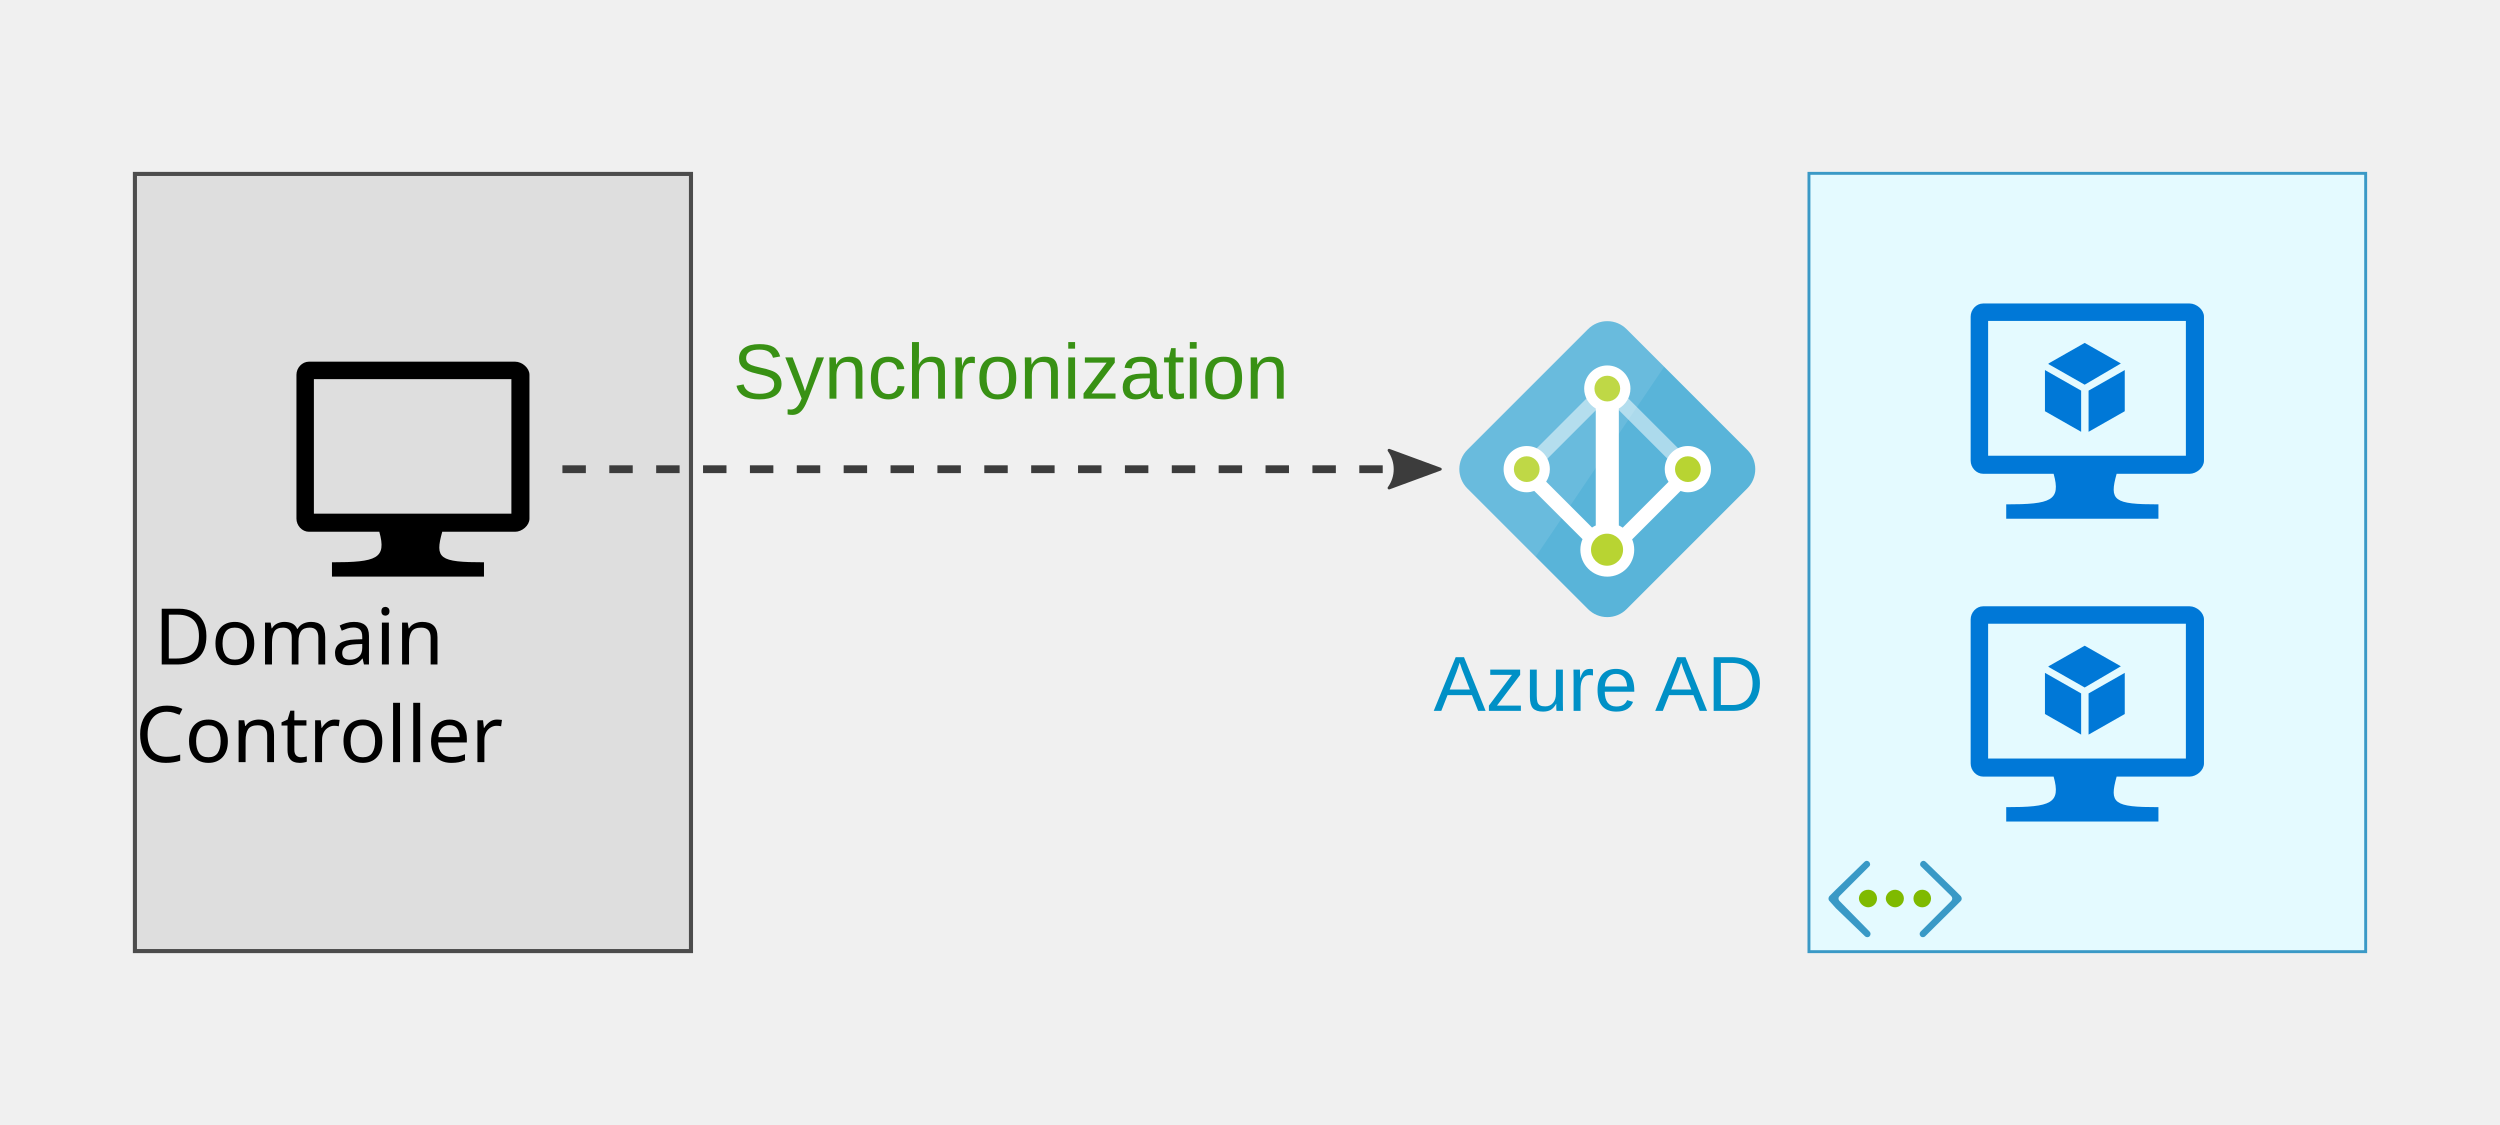
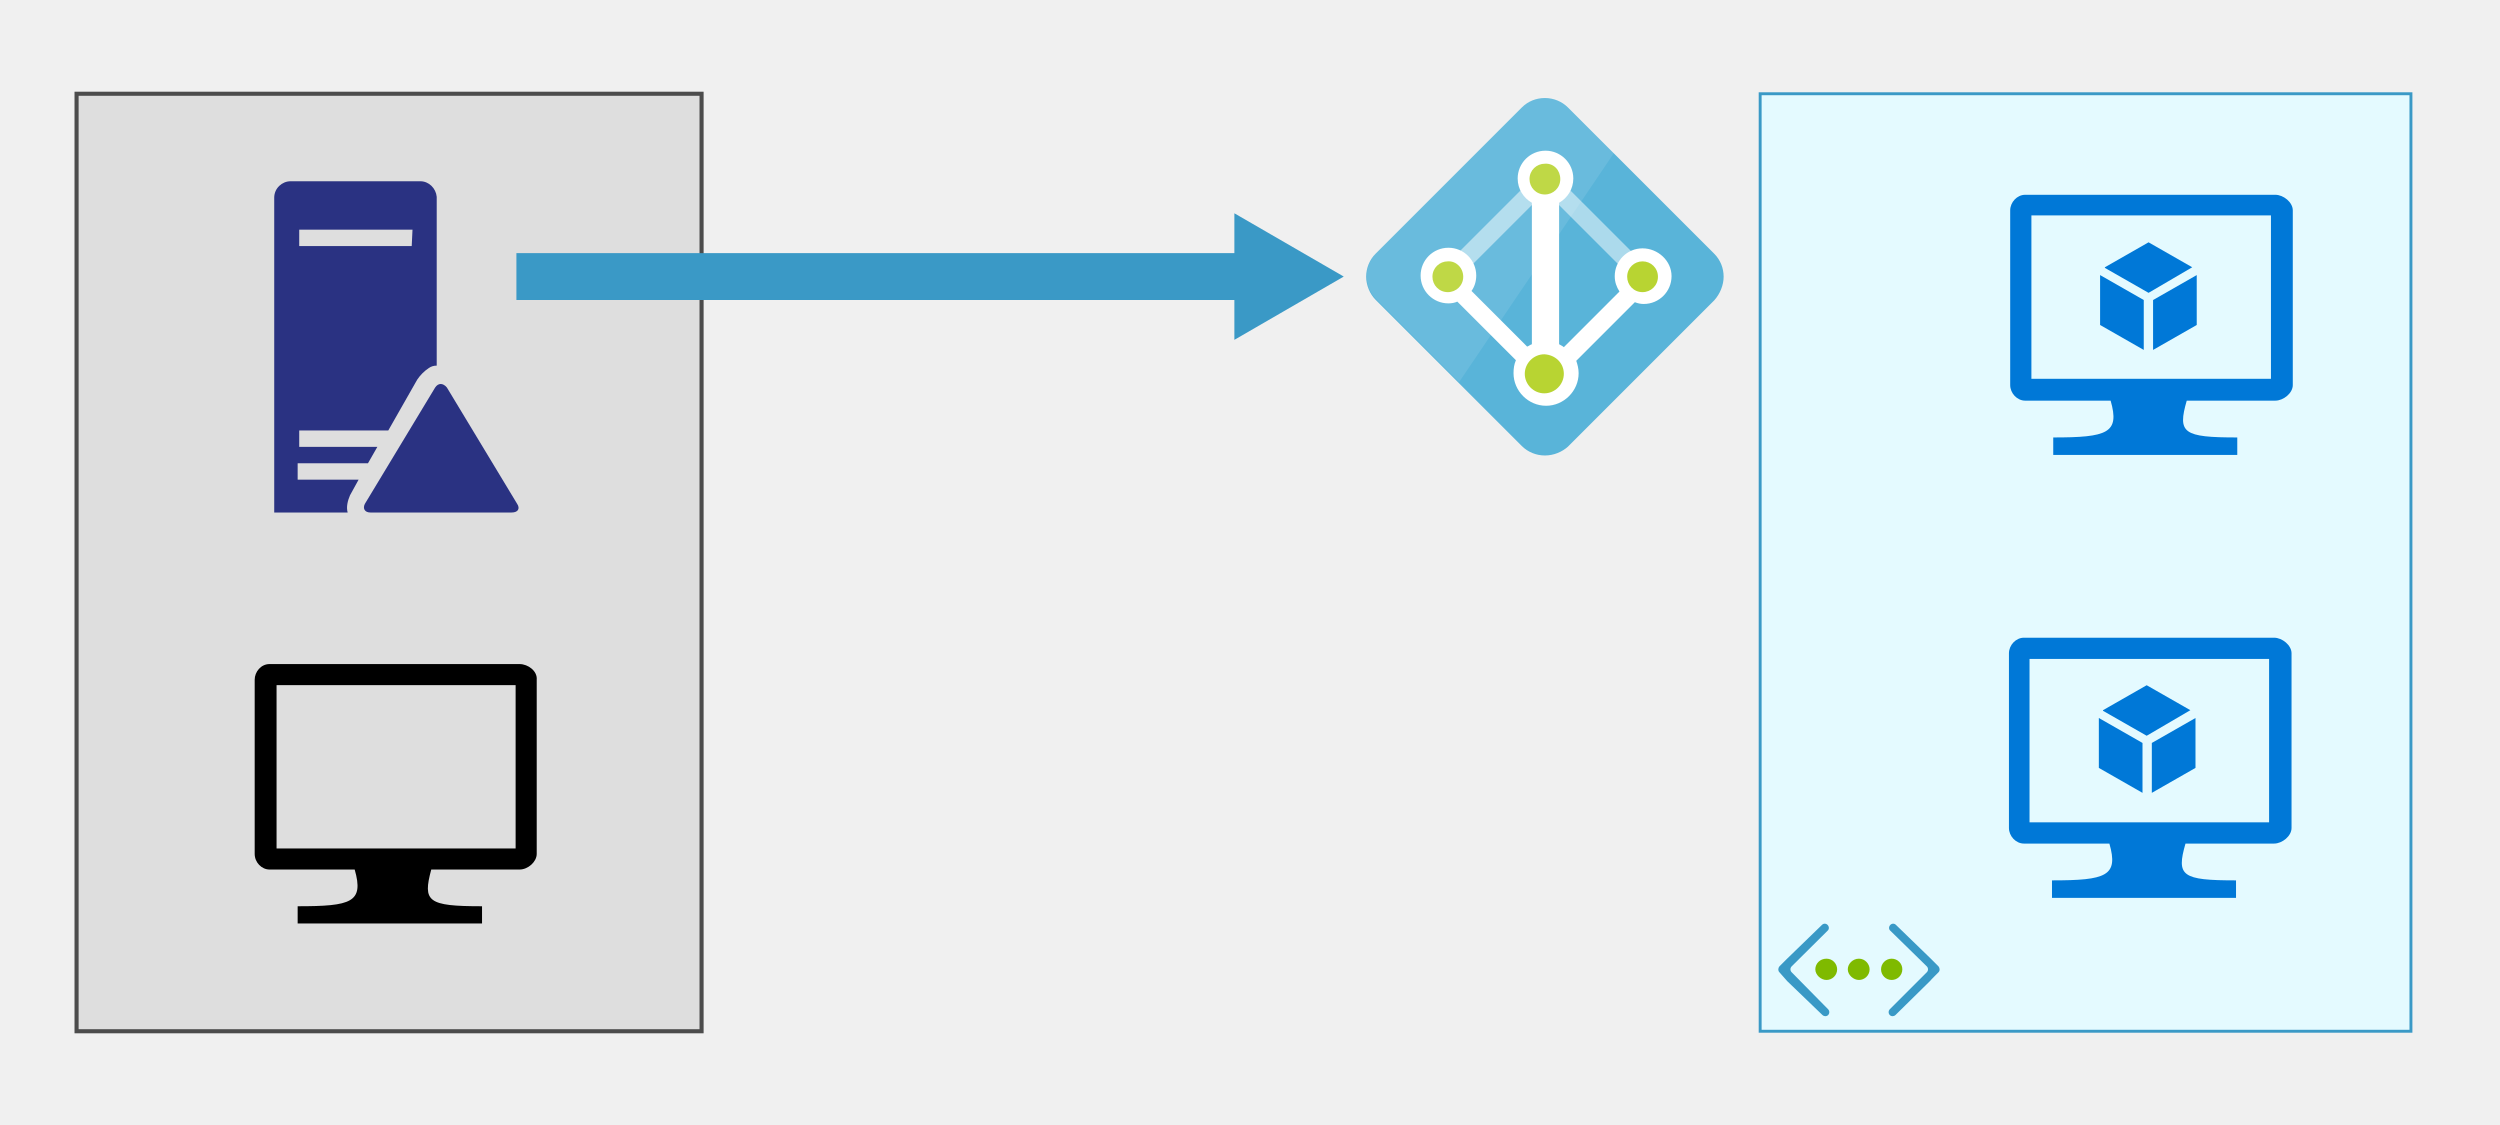
- <svg xmlns="http://www.w3.org/2000/svg" xmlns:ns1="http://schemas.microsoft.com/visio/2003/SVGExtensions/" width="320" height="144" viewBox="0 0 320 144" id="svg8983" version="1.1">
-   <defs id="defs8985">
-     <marker style="overflow:visible" id="marker6513" refX="0" refY="0" orient="auto">
-       <path transform="scale(-0.6,-0.6)" d="M 8.719,4.034 -2.207,0.016 8.719,-4.002 c -1.745,2.372 -1.735,5.617 -6e-7,8.035 z" style="fill:#3c3c3c;fill-opacity:1;fill-rule:evenodd;stroke:#3c3c3c;stroke-width:0.625;stroke-linejoin:round;stroke-opacity:1" id="path6515" />
-     </marker>
-     <marker orient="auto" refY="0" refX="0" id="marker5209" style="overflow:visible">
-       <path id="path5211" style="fill:#3c3c3c;fill-opacity:1;fill-rule:evenodd;stroke:#3c3c3c;stroke-width:0.625;stroke-linejoin:round;stroke-opacity:1" d="M 8.719,4.034 -2.207,0.016 8.719,-4.002 c -1.745,2.372 -1.735,5.617 -6e-7,8.035 z" transform="scale(-0.6,-0.6)" />
-     </marker>
-     <marker style="overflow:visible" id="marker4541" refX="0" refY="0" orient="auto">
-       <path transform="scale(0.6,0.6)" d="M 8.719,4.034 -2.207,0.016 8.719,-4.002 c -1.745,2.372 -1.735,5.617 -6e-7,8.035 z" style="fill:#3c3c3c;fill-opacity:1;fill-rule:evenodd;stroke:#3c3c3c;stroke-width:0.625;stroke-linejoin:round;stroke-opacity:1" id="path4543" />
-     </marker>
-     <marker style="overflow:visible" id="marker8745" refX="0" refY="0" orient="auto">
-       <path transform="scale(-0.6,-0.6)" d="M 8.719,4.034 -2.207,0.016 8.719,-4.002 c -1.745,2.372 -1.735,5.617 -6e-7,8.035 z" style="fill:#3c3c3c;fill-opacity:1;fill-rule:evenodd;stroke:#3c3c3c;stroke-width:0.625;stroke-linejoin:round;stroke-opacity:1" id="path8747" />
-     </marker>
-   </defs>
+ <svg xmlns="http://www.w3.org/2000/svg" version="1.1" id="svg8983" x="0px" y="0px" viewBox="0 0 320 144" style="enable-background:new 0 0 320 144;" xml:space="preserve">
+   <style type="text/css">
+ 	.st0{fill-opacity:7.692309e-02;stroke:#4C4C4C;stroke-width:0.524;}
+ 	.st1{fill:none;}
+ 	.st2{fill:#59B4D9;}
+ 	.st3{fill:#FFFFFF;}
+ 	.st4{opacity:0.5;fill:#FFFFFF;enable-background:new    ;}
+ 	.st5{fill:#B8D432;}
+ 	.st6{opacity:0.1;fill:#FFFFFF;enable-background:new    ;}
+ 	.st7{fill:#2A3282;}
+ 	.st8{fill:none;stroke:#3A99C6;stroke-width:6;}
+ 	.st9{fill:#3A99C6;}
+ 	.st10{fill:#E4FAFF;stroke:#3A99C6;stroke-width:0.374;}
+ 	.st11{fill:#0078D7;}
+ 	.st12{fill:#3999C6;}
+ 	.st13{fill:#7FBA00;}
+ </style>
  <g id="layer1" transform="translate(0,-908.3622)">
-     <g transform="matrix(0.6623822,0,0,0.6623822,24.34211,902.8299)" id="Layer_1-0" />
+     <g id="Layer_1-0" transform="matrix(0.6623822,0,0,0.6623822,24.34211,902.8299)">
+ 	</g>
    <g id="File_x2C__general" transform="translate(163.8411,826.9531)">
-       </g>
-     <g id="Message" transform="translate(163.8411,826.9531)" />
-     <g id="Monitor" transform="translate(163.8411,826.9531)" />
-     <g id="Monitor_running_apps" transform="translate(163.8411,826.9531)" />
-     <g id="Mouse" transform="translate(163.8411,826.9531)" />
-     <g id="Network_card" transform="translate(163.8411,826.9531)" />
-     <g id="Not_allowed" transform="translate(163.8411,826.9531)" />
-     <g id="Performance" transform="translate(163.8411,826.9531)" />
-     <g id="Phone" transform="translate(163.8411,826.9531)" />
-     <g id="Plug_and_play" transform="translate(163.8411,826.9531)" />
-     <g id="Powershell_script_file" transform="translate(163.8411,826.9531)" />
-     <g id="Protocol_stack" transform="translate(163.8411,826.9531)" />
-     <g id="Queue_x2C__general" transform="translate(163.8411,826.9531)" />
-     <g id="RMS_connector" transform="translate(163.8411,826.9531)" />
-     <g transform="translate(163.8411,826.9531)" id="paths">
-       <g id="Access_control" />
-       <g id="Azure_active_directory" />
-       <g id="Generic_code" />
-       <g id="Laptop" />
-       <g id="Load_balancer" />
-       <g id="Lock_x2C__protected" />
-     </g>
-     <g transform="translate(163.8411,826.9531)" id="symbols" />
-     <g transform="translate(163.8411,826.9531)" id="slices" />
-     <g transform="matrix(0.6623822,0,0,0.6623822,16.22191,901.9255)" id="Layer_1-0-8" />
+ 		</g>
+     <g id="Message" transform="translate(163.8411,826.9531)">
+ 	</g>
+     <g id="Monitor" transform="translate(163.8411,826.9531)">
+ 	</g>
+     <g id="Monitor_running_apps" transform="translate(163.8411,826.9531)">
+ 	</g>
+     <g id="Mouse" transform="translate(163.8411,826.9531)">
+ 	</g>
+     <g id="Network_card" transform="translate(163.8411,826.9531)">
+ 	</g>
+     <g id="Not_allowed" transform="translate(163.8411,826.9531)">
+ 	</g>
+     <g id="Performance" transform="translate(163.8411,826.9531)">
+ 	</g>
+     <g id="Phone" transform="translate(163.8411,826.9531)">
+ 	</g>
+     <g id="Plug_and_play" transform="translate(163.8411,826.9531)">
+ 	</g>
+     <g id="Powershell_script_file" transform="translate(163.8411,826.9531)">
+ 	</g>
+     <g id="Protocol_stack" transform="translate(163.8411,826.9531)">
+ 	</g>
+     <g id="Queue_x2C__general" transform="translate(163.8411,826.9531)">
+ 	</g>
+     <g id="RMS_connector" transform="translate(163.8411,826.9531)">
+ 	</g>
+     <g id="paths" transform="translate(163.8411,826.9531)">
+       <g id="Access_control">
+ 		</g>
+       <g id="Azure_active_directory">
+ 		</g>
+       <g id="Generic_code">
+ 		</g>
+       <g id="Laptop">
+ 		</g>
+       <g id="Load_balancer">
+ 		</g>
+       <g id="Lock_x2C__protected">
+ 		</g>
+     </g>
+     <g id="symbols" transform="translate(163.8411,826.9531)">
+ 	</g>
+     <g id="slices" transform="translate(163.8411,826.9531)">
+ 	</g>
+     <g id="Layer_1-0-8" transform="matrix(0.6623822,0,0,0.6623822,16.22191,901.9255)">
+ 	</g>
    <g id="File_x2C__general-9" transform="translate(155.7209,826.0487)">
-       </g>
-     <g id="Message-5" transform="translate(155.7209,826.0487)" />
-     <g id="Monitor-9" transform="translate(155.7209,826.0487)" />
-     <g id="Monitor_running_apps-8" transform="translate(155.7209,826.0487)" />
-     <g id="Mouse-2" transform="translate(155.7209,826.0487)" />
-     <g id="Network_card-4" transform="translate(155.7209,826.0487)" />
-     <g id="Not_allowed-1" transform="translate(155.7209,826.0487)" />
-     <g id="Performance-1" transform="translate(155.7209,826.0487)" />
-     <g id="Phone-2" transform="translate(155.7209,826.0487)" />
-     <g id="Plug_and_play-4" transform="translate(155.7209,826.0487)" />
-     <g id="Powershell_script_file-4" transform="translate(155.7209,826.0487)" />
-     <g id="Protocol_stack-4" transform="translate(155.7209,826.0487)" />
-     <g id="Queue_x2C__general-4" transform="translate(155.7209,826.0487)" />
-     <g id="RMS_connector-7" transform="translate(155.7209,826.0487)" />
-     <g transform="translate(155.7209,826.0487)" id="paths-6">
-       <g id="Access_control-4" />
-       <g id="Azure_active_directory-3" />
-       <g id="Generic_code-8" />
-       <g id="Laptop-7" />
-       <g id="Load_balancer-8" />
-       <g id="Lock_x2C__protected-4" />
-     </g>
-     <g transform="translate(155.7209,826.0487)" id="symbols-8" />
-     <g transform="translate(155.7209,826.0487)" id="slices-2" />
-     <g transform="matrix(0.06125617,0,0,0.06125617,168.9206,919.1878)" id="Layer_1_1_">
+ 		</g>
+     <g id="Message-5" transform="translate(155.7209,826.0487)">
+ 	</g>
+     <g id="Monitor-9" transform="translate(155.7209,826.0487)">
+ 	</g>
+     <g id="Monitor_running_apps-8" transform="translate(155.7209,826.0487)">
+ 	</g>
+     <g id="Mouse-2" transform="translate(155.7209,826.0487)">
+ 	</g>
+     <g id="Network_card-4" transform="translate(155.7209,826.0487)">
+ 	</g>
+     <g id="Not_allowed-1" transform="translate(155.7209,826.0487)">
+ 	</g>
+     <g id="Performance-1" transform="translate(155.7209,826.0487)">
+ 	</g>
+     <g id="Phone-2" transform="translate(155.7209,826.0487)">
+ 	</g>
+     <g id="Plug_and_play-4" transform="translate(155.7209,826.0487)">
+ 	</g>
+     <g id="Powershell_script_file-4" transform="translate(155.7209,826.0487)">
+ 	</g>
+     <g id="Protocol_stack-4" transform="translate(155.7209,826.0487)">
+ 	</g>
+     <g id="Queue_x2C__general-4" transform="translate(155.7209,826.0487)">
+ 	</g>
+     <g id="RMS_connector-7" transform="translate(155.7209,826.0487)">
+ 	</g>
+     <g id="paths-6" transform="translate(155.7209,826.0487)">
+       <g id="Access_control-4">
+ 		</g>
+       <g id="Azure_active_directory-3">
+ 		</g>
+       <g id="Generic_code-8">
+ 		</g>
+       <g id="Laptop-7">
+ 		</g>
+       <g id="Load_balancer-8">
+ 		</g>
+       <g id="Lock_x2C__protected-4">
+ 		</g>
+     </g>
+     <g id="symbols-8" transform="translate(155.7209,826.0487)">
+ 	</g>
+     <g id="slices-2" transform="translate(155.7209,826.0487)">
+ 	</g>
+     <g id="Layer_1_1_" transform="matrix(0.06125617,0,0,0.06125617,168.9206,919.1878)">
      <g id="File_x2C__general-6">
-         </g>
-     </g>
-     <g transform="matrix(0.06125617,0,0,0.06125617,168.9206,919.1878)" id="Access_control-2" />
-     <g transform="matrix(0.06125617,0,0,0.06125617,168.9206,919.1878)" id="Azure_active_directory-8" />
-     <g transform="matrix(0.06125617,0,0,0.06125617,168.9206,919.1878)" id="symbols-6" />
-     <g transform="translate(143.3685,787.9253)" id="Layer_1_1_-0" />
-     <g transform="translate(143.3685,787.9253)" id="Access_control-7" />
-     <g transform="translate(143.3685,787.9253)" id="Azure_active_directory-9" />
-     <g transform="translate(143.3685,787.9253)" id="symbols-7" />
-   </g>
-   <g id="layer3" />
-   <g id="layer2">
-     <g id="g4687" transform="translate(7.555499,0.667242)">
-       <g id="g4339" transform="translate(3.1115609e-6,7.981538)">
-         <rect style="fill:#000000;fill-opacity:0.077;stroke:#4c4c4c;stroke-width:0.524;stroke-miterlimit:4;stroke-dasharray:none;stroke-opacity:1" id="rect11496" width="71.176" height="99.476" x="9.714" y="13.613" />
-         <rect style="fill:#e4faff;stroke:#3a99c6;stroke-width:0.374;stroke-linecap:butt" id="rect11512" class="st1" height="99.626" width="71.259" y="13.538" x="223.991" />
-         <path id="path6511" d="m 64.434,51.411 111.042,0" style="fill:none;fill-rule:evenodd;stroke:#3c3c3c;stroke-width:1;stroke-linecap:butt;stroke-linejoin:miter;stroke-miterlimit:4;stroke-dasharray:3, 3;stroke-dashoffset:0;stroke-opacity:1;marker-end:url(#marker6513)" />
-         <text xml:space="preserve" style="font-style:normal;font-variant:normal;font-weight:normal;font-stretch:normal;font-size:10px;line-height:125%;font-family:sans-serif;-inkscape-font-specification:'sans-serif, Normal';text-align:center;letter-spacing:0px;word-spacing:0px;writing-mode:lr-tb;text-anchor:middle;fill:#000000;fill-opacity:1;stroke:none;stroke-width:1px;stroke-linecap:butt;stroke-linejoin:miter;stroke-opacity:1" x="45.007" y="76.405" id="text5730">
-           <tspan id="tspan5732" x="45.007" y="76.405">Domain</tspan>
-           <tspan x="45.007" y="88.905" id="tspan5734">Controller</tspan>
-         </text>
-         <path id="path11518" d="m 58.38,37.646 -26.395,0 c -0.877,0 -1.595,0.797 -1.595,1.675 l 0,18.421 c 0,0.877 0.718,1.675 1.595,1.675 l 9.011,0 c 0.957,3.429 -0.319,3.907 -6.06,3.907 l 0,1.834 7.257,0 5.343,0 6.858,0 0,-1.834 c -5.742,0 -6.3,-0.479 -5.343,-3.907 l 9.33,0 c 0.877,0 1.834,-0.797 1.834,-1.675 l 0,-18.421 c 0,-0.877 -0.957,-1.675 -1.834,-1.675 z m -0.478,2.233 0,17.224 -25.279,0 0,-17.224 25.279,0 0,0 z" style="fill:#000000;fill-opacity:1" />
-         <g id="g5593" transform="matrix(0.7575634,0,0,0.7575634,-81.03667,-849.1827)">
-           <path id="path3" d="m 368.572,1213.791 c -1.232,0 -2.392,-0.48 -3.261,-1.352 l -20.389,-20.388 c -0.859,-0.859 -1.351,-2.046 -1.351,-3.261 0,-1.214 0.492,-2.402 1.351,-3.26 l 20.389,-20.388 c 0.871,-0.872 2.029,-1.352 3.261,-1.352 1.231,0 2.39,0.48 3.261,1.352 l 20.386,20.388 c 0.873,0.868 1.352,2.027 1.352,3.26 0,1.233 -0.479,2.392 -1.353,3.263 l -20.385,20.386 c -0.87,0.872 -2.03,1.352 -3.261,1.352" style="fill:#59b4d9" />
-           <path id="path5" d="m 382.185,1184.883 c -2.16,0 -3.91,1.75 -3.91,3.909 0,0.792 0.239,1.527 0.645,2.143 l -7.744,7.744 c -0.206,-0.144 -0.427,-0.264 -0.656,-0.373 l 0,-19.757 c 1.167,-0.676 1.961,-1.924 1.961,-3.37 0,-2.159 -1.75,-3.909 -3.91,-3.909 -2.158,0 -3.908,1.75 -3.908,3.909 0,1.446 0.794,2.694 1.96,3.37 l 0,19.756 c -0.219,0.104 -0.434,0.216 -0.632,0.353 l -7.753,-7.753 c 0.394,-0.61 0.628,-1.333 0.628,-2.113 0,-2.159 -1.75,-3.909 -3.908,-3.909 -2.16,0 -3.91,1.75 -3.91,3.909 0,2.159 1.75,3.909 3.91,3.909 0.448,0 0.872,-0.091 1.274,-0.23 l 8.15,8.15 c -0.234,0.548 -0.364,1.15 -0.364,1.783 0,2.513 2.038,4.551 4.551,4.551 2.514,0 4.551,-2.038 4.551,-4.551 0,-0.621 -0.126,-1.212 -0.351,-1.751 l 8.173,-8.172 c 0.392,0.132 0.804,0.22 1.241,0.22 2.158,0 3.908,-1.75 3.908,-3.909 0,-2.159 -1.749,-3.909 -3.906,-3.909 z" style="fill:#ffffff" />
-           <rect id="rect7" height="20.676" width="2.523" transform="matrix(-0.7070068,0.7072068,-0.7072068,-0.7070068,0,0)" y="-1112.069" x="569.188" style="opacity:0.5;fill:#ffffff" />
-           <rect id="rect9" height="20.677" width="2.524" transform="matrix(0.7071068,0.7071068,-0.7071068,0.7071068,0,0)" y="570.232" x="1090.291" style="opacity:0.5;fill:#ffffff" />
-           <path id="path11" d="m 371.236,1202.404 c 0,1.496 -1.214,2.709 -2.71,2.709 -1.497,0 -2.709,-1.213 -2.709,-2.709 0,-1.496 1.212,-2.709 2.709,-2.709 1.495,0 2.71,1.213 2.71,2.709" style="fill:#b8d432" />
-           <path id="path13" d="m 370.745,1175.179 c 0,1.201 -0.973,2.174 -2.174,2.174 -1.201,0 -2.174,-0.973 -2.174,-2.174 0,-1.201 0.973,-2.174 2.174,-2.174 1.201,0 2.174,0.973 2.174,2.174" style="fill:#b8d432" />
-           <path id="path15" d="m 357.134,1188.791 c 0,1.201 -0.975,2.174 -2.174,2.174 -1.201,0 -2.174,-0.973 -2.174,-2.174 0,-1.201 0.973,-2.174 2.174,-2.174 1.199,0 2.174,0.973 2.174,2.174" style="fill:#b8d432" />
-           <path id="path17" d="m 384.359,1188.791 c 0,1.201 -0.975,2.174 -2.175,2.174 -1.2,0 -2.174,-0.973 -2.174,-2.174 0,-1.201 0.974,-2.174 2.174,-2.174 1.2,0 2.175,0.973 2.175,2.174" style="fill:#b8d432" />
-           <path id="path19" d="m 371.833,1165.142 c -0.871,-0.872 -2.029,-1.352 -3.261,-1.352 -1.231,0 -2.389,0.48 -3.26,1.352 l -20.389,20.388 c -0.86,0.858 -1.352,2.046 -1.352,3.26 0,1.215 0.492,2.403 1.352,3.261 l 11.543,11.544 21.715,-32.106 -6.348,-6.347 z" style="opacity:0.1;fill:#ffffff" />
-         </g>
-         <text style="font-style:normal;font-variant:normal;font-weight:normal;font-stretch:normal;font-size:10px;line-height:125%;font-family:Arial;-inkscape-font-specification:'Arial, Normal';text-align:center;writing-mode:lr-tb;text-anchor:middle;fill:#0090c6" id="text6837" ns1:langID="1033" class="st13" y="82.345" x="198.455">Azure AD<ns1:paragraph />
-           <ns1:tabList />
-         </text>
-         <text x="121.836" y="42.381" class="st13" ns1:langID="1033" id="text10277" style="font-style:normal;font-variant:normal;font-weight:normal;font-stretch:normal;font-size:10px;line-height:125%;font-family:Arial;-inkscape-font-specification:'Arial, Normal';text-align:center;writing-mode:lr-tb;text-anchor:middle;fill:#389114;fill-opacity:1">
-           <ns1:paragraph />
-           <ns1:tabList />
-           <tspan id="tspan7265" x="121.836" y="42.381">Synchronization</tspan>
-         </text>
-         <g transform="translate(-8.809368e-6,19.66945)" id="g4381">
-           <g id="g10050" transform="matrix(0.7985097,0,0,0.7985097,168.1112,-46.72511)">
-             <g id="g10052">
-               <path id="path10054" d="m 131,71.7 -33.1,0 c -1.1,0 -2,1 -2,2.1 l 0,23.1 c 0,1.1 0.9,2.1 2,2.1 l 11.3,0 c 1.2,4.3 -0.4,4.9 -7.6,4.9 l 0,2.3 9.1,0 6.7,0 8.6,0 0,-2.3 c -7.2,0 -7.9,-0.6 -6.7,-4.9 l 11.7,0 c 1.1,0 2.3,-1 2.3,-2.1 l 0,-23.1 c 0,-1.1 -1.2,-2.1 -2.3,-2.1 z m -0.6,2.8 0,21.6 -31.7,0 0,-21.6 31.7,0 0,0 z" style="fill:#0078d7" />
-               <g transform="translate(1176.51,-2762.63)" id="g10056">
-                 <g transform="translate(0.8685,-17.652)" id="g10060">
-                   <path id="path10064" d="m -1057.4,2861.6 -5.8,-3.3 -5.8,3.3 0,0.1 5.8,3.3 5.8,-3.4 0,0 z" style="fill:#0078d7" />
-                 </g>
-                 <g transform="translate(15.8925,0)" id="g10066">
-                   <path id="path10070" d="m -1077.6,2848.3 0,6.6 5.8,-3.3 0,-6.6 -5.8,3.3 z" style="fill:#0078d7" />
-                 </g>
-                 <g id="g10072">
-                   <path id="path10076" d="m -1062.9,2848.3 -5.8,-3.3 0,6.6 5.8,3.3 0,-6.6 z" style="fill:#0078d7" />
-                 </g>
-               </g>
-             </g>
-           </g>
-           <g transform="matrix(0.7985097,0,0,0.7985097,168.1112,-7.966224)" id="g7435">
-             <g id="g7437">
-               <path style="fill:#0078d7" d="m 131,71.7 -33.1,0 c -1.1,0 -2,1 -2,2.1 l 0,23.1 c 0,1.1 0.9,2.1 2,2.1 l 11.3,0 c 1.2,4.3 -0.4,4.9 -7.6,4.9 l 0,2.3 9.1,0 6.7,0 8.6,0 0,-2.3 c -7.2,0 -7.9,-0.6 -6.7,-4.9 l 11.7,0 c 1.1,0 2.3,-1 2.3,-2.1 l 0,-23.1 c 0,-1.1 -1.2,-2.1 -2.3,-2.1 z m -0.6,2.8 0,21.6 -31.7,0 0,-21.6 31.7,0 0,0 z" id="path7439" />
-               <g id="g7441" transform="translate(1176.51,-2762.63)">
-                 <g id="g7445" transform="translate(0.8685,-17.652)">
-                   <path style="fill:#0078d7" d="m -1057.4,2861.6 -5.8,-3.3 -5.8,3.3 0,0.1 5.8,3.3 5.8,-3.4 0,0 z" id="path7449" />
-                 </g>
-                 <g id="g7451" transform="translate(15.8925,0)">
-                   <path style="fill:#0078d7" d="m -1077.6,2848.3 0,6.6 5.8,-3.3 0,-6.6 -5.8,3.3 z" id="path7455" />
-                 </g>
-                 <g id="g7457">
-                   <path style="fill:#0078d7" d="m -1062.9,2848.3 -5.8,-3.3 0,6.6 5.8,3.3 0,-6.6 z" id="path7461" />
-                 </g>
-               </g>
-             </g>
-           </g>
-         </g>
-         <g id="g4892" transform="matrix(0.3405946,0,0,0.3405946,226.5029,97.9158)">
-           <path id="path4894" d="m 49.7,25.7 c 0.5,-0.5 0.4,-1.3 0,-1.8 L 47.3,21.5 36.5,11 C 36,10.5 35.3,10.5 34.8,11 l 0,0 c -0.5,0.5 -0.6,1.3 0,1.8 l 11.3,11.1 c 0.5,0.5 0.5,1.3 0,1.8 L 34.6,37.2 c -0.5,0.5 -0.5,1.3 0,1.8 l 0,0 c 0.5,0.5 1.3,0.4 1.7,0 L 47,28.4 c 0,0 0,0 0.1,-0.1 l 2.6,-2.6 z" style="fill:#3999c6" />
-           <path id="path4896" d="m 0.3,25.7 c -0.5,-0.5 -0.4,-1.3 0,-1.8 L 2.7,21.5 13.5,11 c 0.5,-0.5 1.2,-0.5 1.7,0 l 0,0 c 0.5,0.5 0.6,1.3 0,1.8 L 4.1,23.9 c -0.5,0.5 -0.5,1.3 0,1.8 l 11.3,11.5 c 0.5,0.5 0.5,1.3 0,1.8 l 0,0 c -0.5,0.5 -1.3,0.4 -1.7,0 L 2.8,28.5 c 0,0 0,0 -0.1,-0.1 L 0.3,25.7 Z" style="fill:#3999c6" />
-           <path id="path4898" d="m 18.2,24.8 c 0,1.9 -1.6,3.3 -3.3,3.3 -1.7,0 -3.5,-1.6 -3.5,-3.3 0,-1.7 1.4,-3.3 3.5,-3.3 2,0 3.3,1.6 3.3,3.3 z" style="fill:#7fba00" />
-           <path id="path4900" d="m 28.3,24.8 c 0,1.9 -1.6,3.3 -3.3,3.3 -1.7,0 -3.5,-1.6 -3.5,-3.3 0,-1.7 1.6,-3.3 3.5,-3.3 1.9,0 3.3,1.6 3.3,3.3 z" style="fill:#7fba00" />
-           <circle id="circle4902" r="3.3" cy="24.8" cx="35.2" style="fill:#7fba00" />
+ 			</g>
+     </g>
+     <g id="Access_control-2" transform="matrix(0.06125617,0,0,0.06125617,168.9206,919.1878)">
+ 	</g>
+     <g id="Azure_active_directory-8" transform="matrix(0.06125617,0,0,0.06125617,168.9206,919.1878)">
+ 	</g>
+     <g id="symbols-6" transform="matrix(0.06125617,0,0,0.06125617,168.9206,919.1878)">
+ 	</g>
+     <g id="Layer_1_1_-0" transform="translate(143.3685,787.9253)">
+ 	</g>
+     <g id="Access_control-7" transform="translate(143.3685,787.9253)">
+ 	</g>
+     <g id="Azure_active_directory-9" transform="translate(143.3685,787.9253)">
+ 	</g>
+     <g id="symbols-7" transform="translate(143.3685,787.9253)">
+ 	</g>
+   </g>
+   <g id="layer3">
+ </g>
+   <rect id="rect11496" x="9.8" y="12" class="st0" width="80" height="120" />
+   <path class="st1" d="" />
+   <path id="path11518" d="M66.5,85h-32c-1.1,0-1.9,1-1.9,2v22.3c0,1.1,0.9,2,1.9,2h10.9  c1.2,4.2-0.4,4.7-7.3,4.7v2.2h8.8h6.5h8.3V116c-7,0-7.6-0.6-6.5-4.7h11.3c1.1,0,2.2-1,2.2-2V87C68.8,85.9,67.6,85,66.5,85z M66,87.7  v20.9H35.4V87.7H66L66,87.7z" />
+   <g id="g5593" transform="matrix(0.7575634,0,0,0.7575634,-81.03667,-849.1827)">
+     <path id="path3" class="st2" d="M368,1197.9c-1.5,0-2.9-0.6-3.9-1.6l-24.7-24.7   c-1-1-1.6-2.5-1.6-3.9c0-1.5,0.6-2.9,1.6-3.9l24.7-24.7c1.1-1.1,2.5-1.6,3.9-1.6c1.5,0,2.9,0.6,3.9,1.6l24.7,24.7   c1.1,1.1,1.6,2.5,1.6,3.9s-0.6,2.9-1.6,4l-24.7,24.7C370.9,1197.3,369.5,1197.9,368,1197.9" />
+     <path id="path5" class="st3" d="M384.5,1162.9c-2.6,0-4.7,2.1-4.7,4.7c0,1,0.3,1.8,0.8,2.6   l-9.4,9.4c-0.2-0.2-0.5-0.3-0.8-0.5v-23.9c1.4-0.8,2.4-2.3,2.4-4.1c0-2.6-2.1-4.7-4.7-4.7c-2.6,0-4.7,2.1-4.7,4.7   c0,1.8,1,3.3,2.4,4.1v23.9c-0.3,0.1-0.5,0.3-0.8,0.4l-9.4-9.4c0.5-0.7,0.8-1.6,0.8-2.6c0-2.6-2.1-4.7-4.7-4.7   c-2.6,0-4.7,2.1-4.7,4.7s2.1,4.7,4.7,4.7c0.5,0,1.1-0.1,1.5-0.3l9.9,9.9c-0.3,0.7-0.4,1.4-0.4,2.2c0,3,2.5,5.5,5.5,5.5   c3,0,5.5-2.5,5.5-5.5c0-0.8-0.2-1.5-0.4-2.1l9.9-9.9c0.5,0.2,1,0.3,1.5,0.3c2.6,0,4.7-2.1,4.7-4.7S387.1,1162.9,384.5,1162.9   L384.5,1162.9z" />
+     <rect id="rect7" x="375.3" y="1147.3" transform="matrix(0.707 -0.7072 0.7072 0.707 -709.8605 606.316)" class="st4" width="3.1" height="25" />
+     <rect id="rect9" x="346.7" y="1158.4" transform="matrix(0.7071 -0.7071 0.7071 0.7071 -714.9431 593.7349)" class="st4" width="25" height="3.1" />
+     <path id="path11" class="st5" d="M371.2,1184.1c0,1.8-1.5,3.3-3.3,3.3c-1.8,0-3.3-1.5-3.3-3.3   s1.5-3.3,3.3-3.3C369.8,1180.9,371.2,1182.3,371.2,1184.1" />
+     <path id="path13" class="st5" d="M370.6,1151.2c0,1.5-1.2,2.6-2.6,2.6c-1.5,0-2.6-1.2-2.6-2.6   c0-1.5,1.2-2.6,2.6-2.6C369.5,1148.5,370.6,1149.7,370.6,1151.2" />
+     <path id="path15" class="st5" d="M354.2,1167.7c0,1.5-1.2,2.6-2.6,2.6c-1.5,0-2.6-1.2-2.6-2.6   c0-1.5,1.2-2.6,2.6-2.6C353,1165,354.2,1166.2,354.2,1167.7" />
+     <path id="path17" class="st5" d="M387.1,1167.7c0,1.5-1.2,2.6-2.6,2.6c-1.5,0-2.6-1.2-2.6-2.6   c0-1.5,1.2-2.6,2.6-2.6S387.1,1166.2,387.1,1167.7" />
+     <path id="path19" class="st6" d="M372,1139c-1.1-1.1-2.5-1.6-3.9-1.6c-1.5,0-2.9,0.6-3.9,1.6   l-24.7,24.7c-1,1-1.6,2.5-1.6,3.9c0,1.5,0.6,2.9,1.6,3.9l14,14l26.3-38.9L372,1139z" />
+   </g>
+   <g id="Domain_controller">
+     <g>
+       <path class="st7" d="M47.4,65.6c-0.7,0-1-0.5-0.7-1.1l9-14.9c0.4-0.6,1-0.6,1.5,0l9,14.9c0.4,0.6,0.1,1.1-0.7,1.1H47.4L47.4,65.6    L47.4,65.6z" />
+       <g>
+         <path class="st7" d="M53.8,23.2H37.2c-1.1,0-2.1,0.9-2.1,2.1v40.3h9.4c-0.2-0.7,0-1.5,0.3-2.2l1.1-2h-7.8v-2.1h9l1.2-2.1H38.3     v-2.1h11.4l3.7-6.5c0.4-0.6,0.9-1.1,1.5-1.5c0.3-0.2,0.6-0.3,1-0.3V25.2C55.8,24.1,54.9,23.2,53.8,23.2z M52.7,31.5H38.3v-2.1     h14.5L52.7,31.5L52.7,31.5z" />
+       </g>
+     </g>
+   </g>
+   <g id="symbols_1_">
+ </g>
+   <g>
+     <g>
+       <line class="st8" x1="66.1" y1="35.4" x2="160.4" y2="35.4" />
+       <g>
+         <polygon class="st9" points="158,43.5 172,35.4 158,27.3    " />
+       </g>
+     </g>
+   </g>
+   <g id="slices_1_">
+ </g>
+   <rect id="rect11512" x="225.3" y="12" class="st10" width="83.3" height="120" />
+   <g id="g7435" transform="matrix(0.7985097,0,0,0.7985097,168.1112,-7.966224)">
+     <g id="g7437">
+       <path id="path7439" class="st11" d="M154,112.2h-40.1c-1.3,0-2.4,1.2-2.4,2.5v28    c0,1.3,1.1,2.5,2.4,2.5h13.7c1.5,5.2-0.5,5.9-9.2,5.9v2.8h11h8.1h10.4v-2.8c-8.7,0-9.6-0.7-8.1-5.9H154c1.3,0,2.8-1.2,2.8-2.5v-28    C156.8,113.4,155.3,112.2,154,112.2z M153.2,115.6v26.2h-38.4v-26.2H153.2L153.2,115.6z" />
+       <g id="g7441" transform="translate(1176.51,-2762.63)">
+         <g id="g7445" transform="translate(0.8685,-17.652)">
+           <path id="path7449" class="st11" d="M-1036.8,2904.1l-7-4l-7,4v0.1l7,4L-1036.8,2904.1      L-1036.8,2904.1L-1036.8,2904.1z" />
+         </g>
+         <g id="g7451" transform="translate(15.8925,0)">
+           <path id="path7455" class="st11" d="M-1058,2891.7v8l7-4v-8L-1058,2891.7z" />
+         </g>
+         <g id="g7457">
+           <path id="path7461" class="st11" d="M-1043.6,2891.7l-7-4v8l7,4V2891.7z" />
+         </g>
+       </g>
+     </g>
+   </g>
+   <g id="g4892" transform="matrix(0.3405946,0,0,0.3405946,226.5029,97.9158)">
+     <path id="path4894" class="st12" d="M63.5,77.9c0.6-0.6,0.5-1.6,0-2.2l-2.9-2.9L47.5,60.1   c-0.6-0.6-1.5-0.6-2.1,0l0,0c-0.6,0.6-0.7,1.6,0,2.2l13.7,13.4c0.6,0.6,0.6,1.6,0,2.2L45.2,91.8c-0.6,0.6-0.6,1.6,0,2.2l0,0   c0.6,0.6,1.6,0.5,2.1,0l13-12.8c0,0,0,0,0.1-0.1C60.3,81.1,63.5,77.9,63.5,77.9z" />
+     <path id="path4896" class="st12" d="M3.7,77.9c-0.6-0.6-0.5-1.6,0-2.2l2.9-2.9l13.1-12.7   c0.6-0.6,1.5-0.6,2.1,0l0,0c0.6,0.6,0.7,1.6,0,2.2L8.3,75.7c-0.6,0.6-0.6,1.6,0,2.2L22,91.8c0.6,0.6,0.6,1.6,0,2.2l0,0   c-0.6,0.6-1.6,0.5-2.1,0L6.7,81.3c0,0,0,0-0.1-0.1L3.7,77.9z" />
+     <path id="path4898" class="st13" d="M25.4,76.8c0,2.3-1.9,4-4,4s-4.2-1.9-4.2-4s1.7-4,4.2-4   C23.8,72.8,25.4,74.8,25.4,76.8z" />
+     <path id="path4900" class="st13" d="M37.6,76.8c0,2.3-1.9,4-4,4c-2.1,0-4.2-1.9-4.2-4   s1.9-4,4.2-4C35.9,72.8,37.6,74.8,37.6,76.8z" />
+     <circle id="circle4902" class="st13" cx="45.9" cy="76.8" r="4" />
+   </g>
+   <g id="g7435_1_" transform="matrix(0.7985097,0,0,0.7985097,168.1112,-7.966224)">
+     <g id="g7437_1_">
+       <path id="path7439_1_" class="st11" d="M154.2,41.2h-40.1c-1.3,0-2.4,1.2-2.4,2.5v28    c0,1.3,1.1,2.5,2.4,2.5h13.7c1.5,5.2-0.5,5.9-9.2,5.9v2.8h11h8.1h10.4v-2.8c-8.7,0-9.6-0.7-8.1-5.9h14.2c1.3,0,2.8-1.2,2.8-2.5    v-28C157,42.4,155.5,41.2,154.2,41.2z M153.5,44.5v26.2h-38.4V44.5H153.5L153.5,44.5z" />
+       <g id="g7441_1_" transform="translate(1176.51,-2762.63)">
+         <g id="g7445_1_" transform="translate(0.8685,-17.652)">
+           <path id="path7449_1_" class="st11" d="M-1036.5,2833.1l-7-4l-7,4v0.1l7,4L-1036.5,2833.1      L-1036.5,2833.1L-1036.5,2833.1z" />
+         </g>
+         <g id="g7451_1_" transform="translate(15.8925,0)">
+           <path id="path7455_1_" class="st11" d="M-1057.8,2820.7v8l7-4v-8L-1057.8,2820.7z" />
+         </g>
+         <g id="g7457_1_">
+           <path id="path7461_1_" class="st11" d="M-1043.4,2820.7l-7-4v8l7,4V2820.7z" />
        </g>
      </g>
    </g>
  </g>
</svg>
